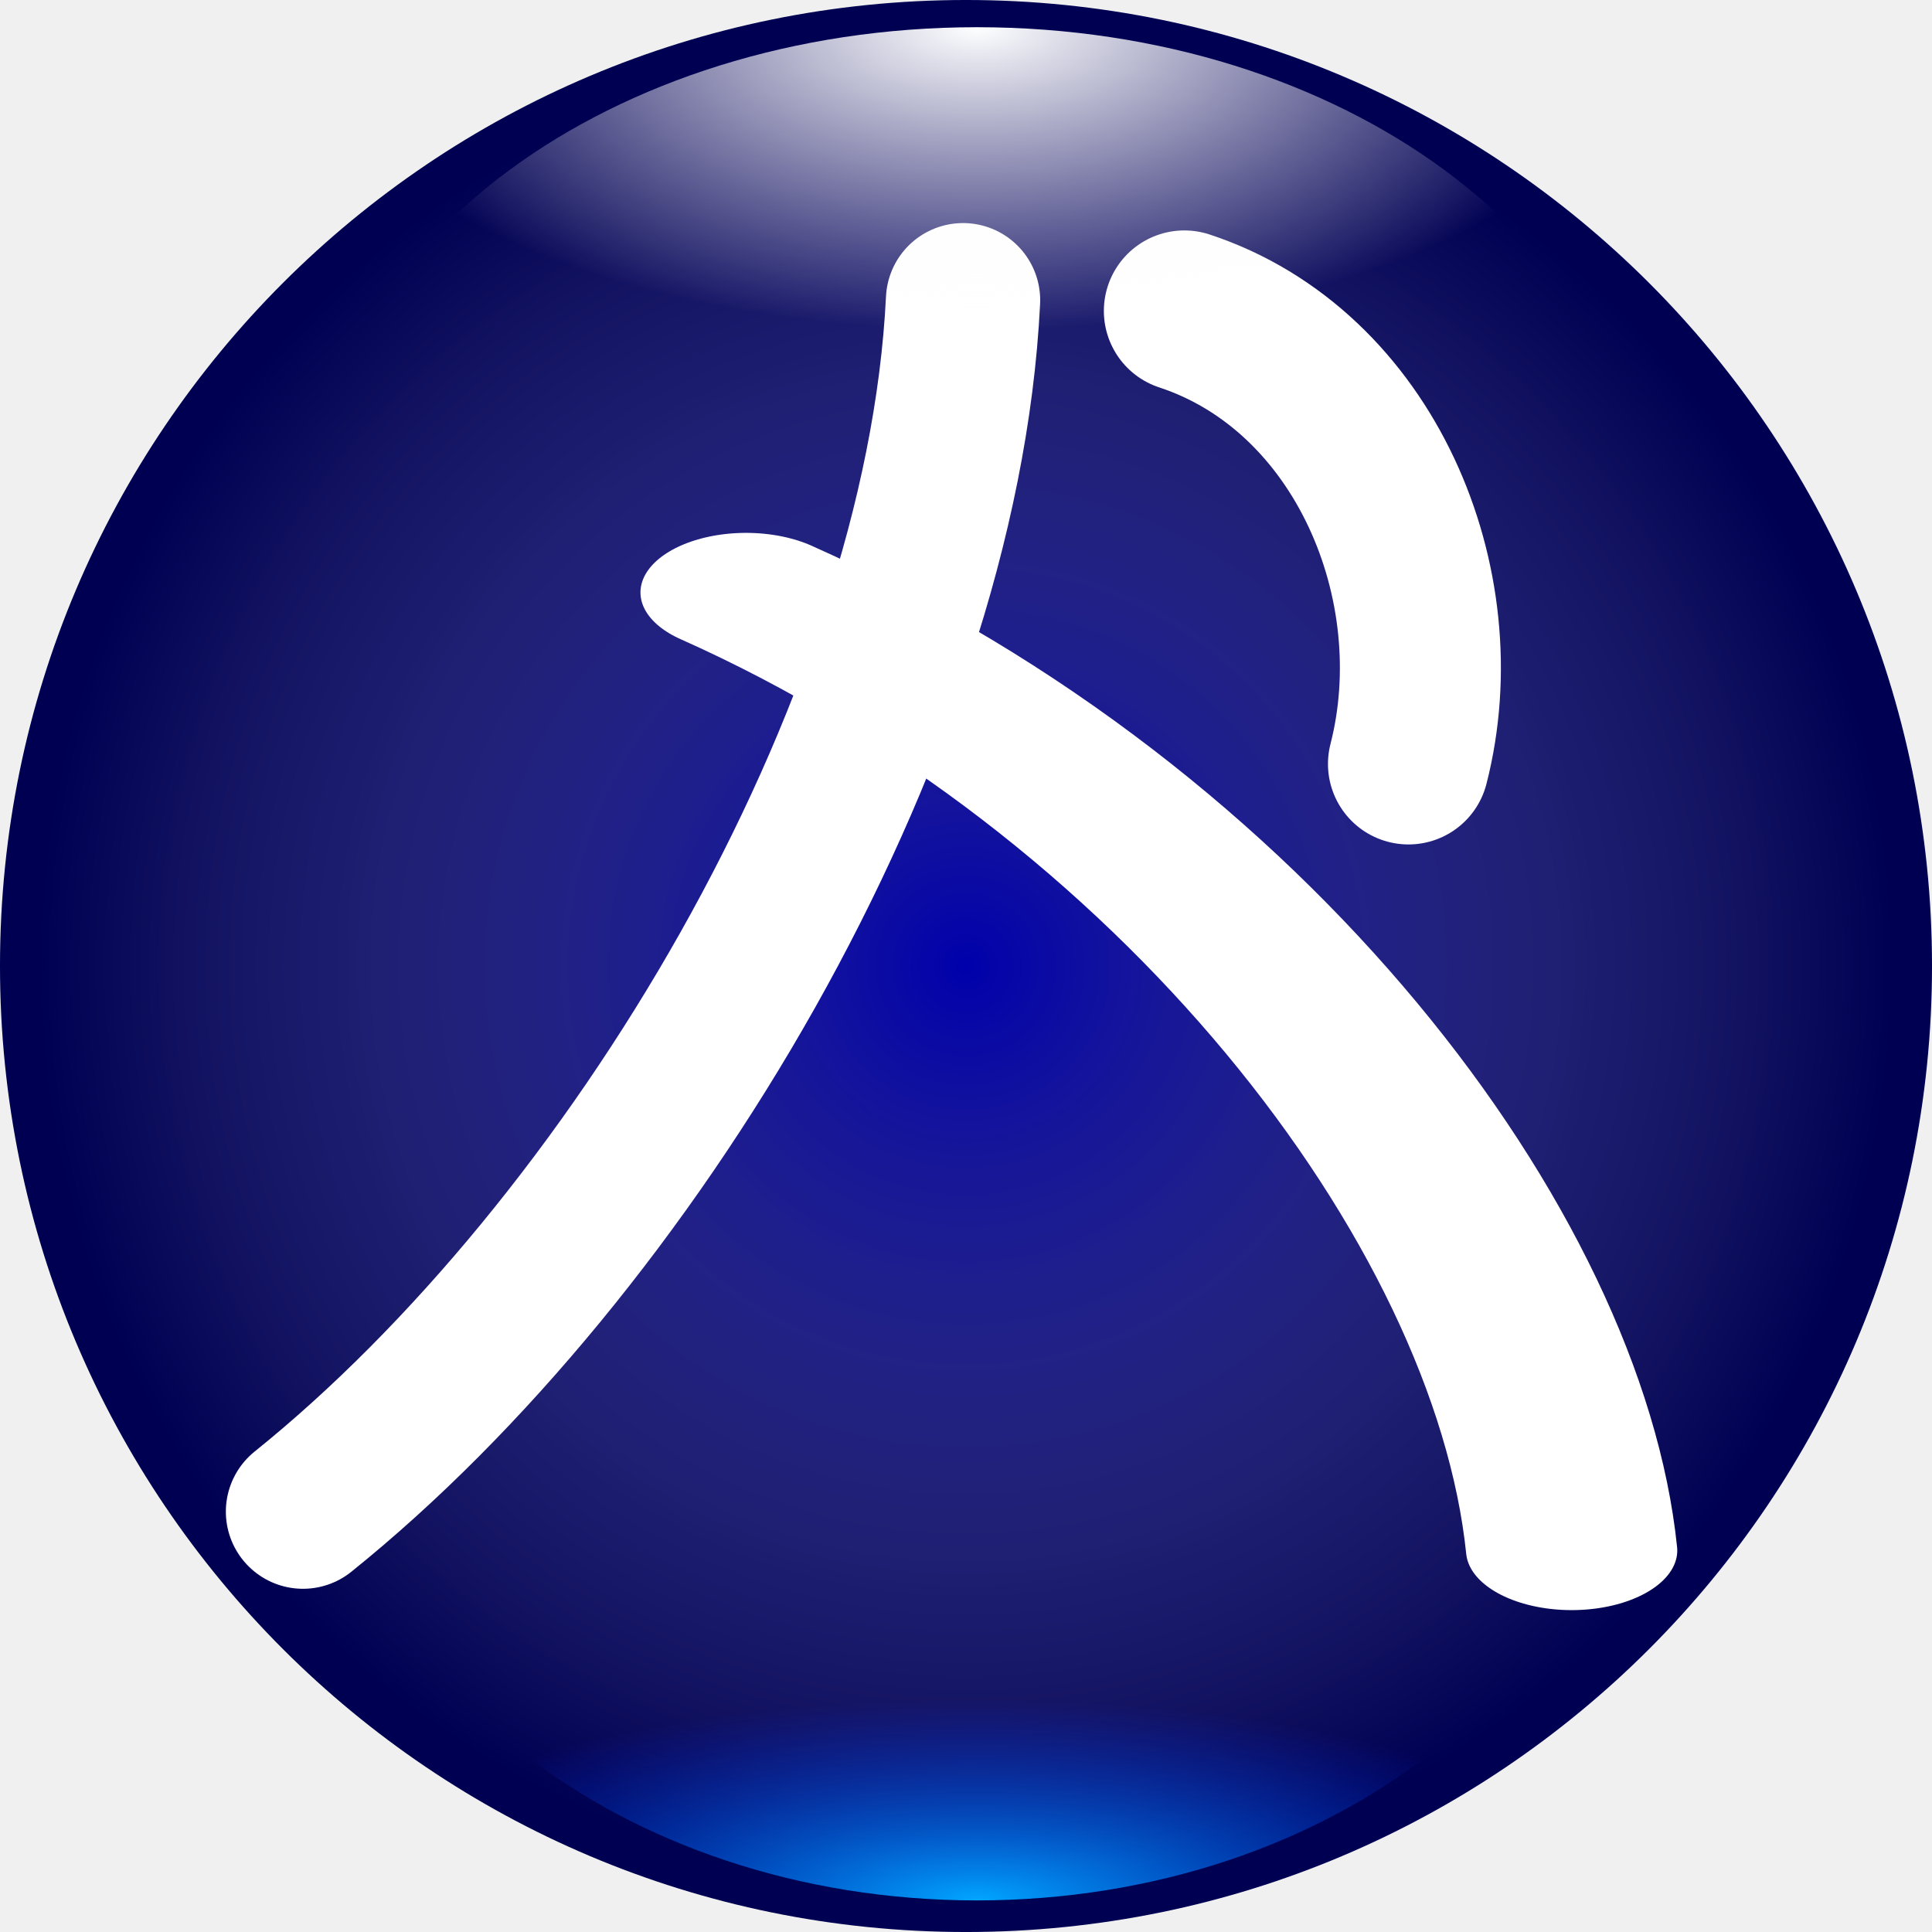
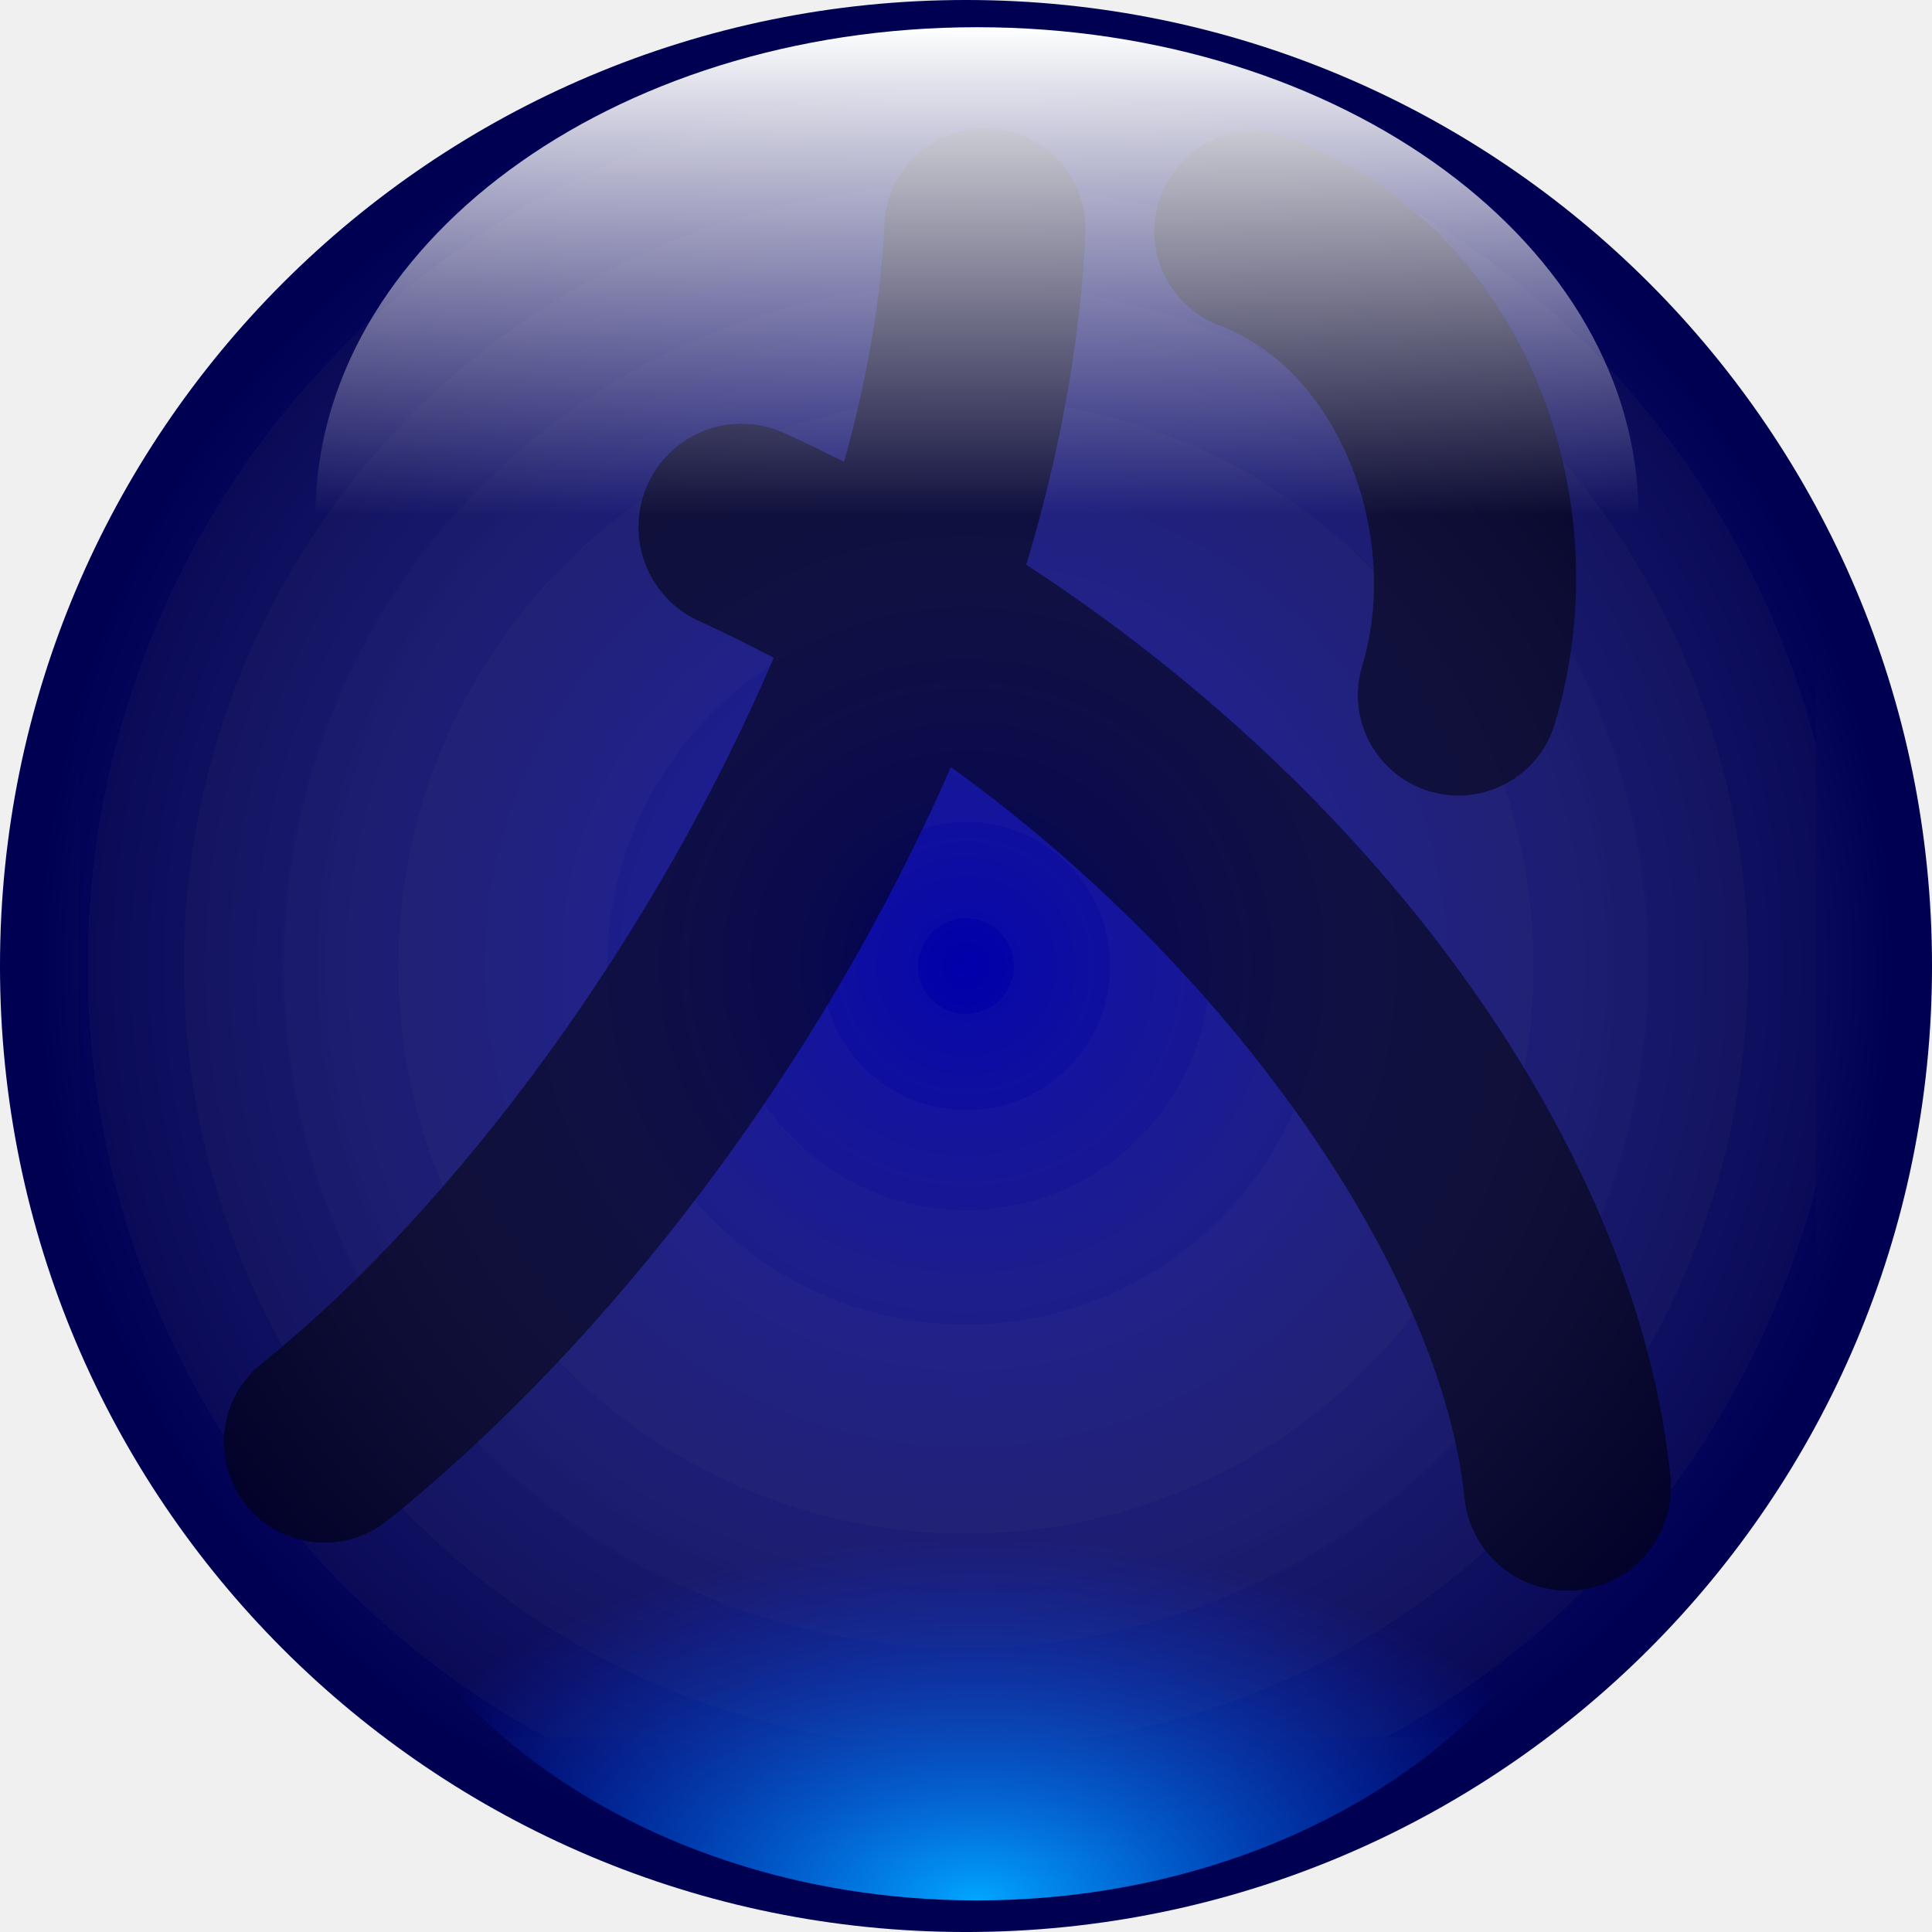
<svg xmlns="http://www.w3.org/2000/svg" xmlns:xlink="http://www.w3.org/1999/xlink" width="48" height="48" id="svg2" version="1.1" style="display:inline" enable-background="new">
  <defs id="defs4">
+     <linearGradient id="linearGradient3686">
+       <stop style="stop-color:#feffff;stop-opacity:1;" offset="0" id="stop3688" />
+       <stop style="stop-color:#fffbff;stop-opacity:0;" offset="1" id="stop3691" />
+     </linearGradient>
    <linearGradient id="linearGradient3688">
      <stop style="stop-color:#01a6ff;stop-opacity:1;" offset="0" id="stop3690" />
      <stop style="stop-color:#0037ff;stop-opacity:0;" offset="1" id="stop3692" />
    </linearGradient>
    <linearGradient id="linearGradient3663">
      <stop style="stop-color:#0000ff;stop-opacity:1;" offset="0" id="stop3665" />
      <stop style="stop-color:#ffffff;stop-opacity:0;" offset="1" id="stop3667" />
    </linearGradient>
    <linearGradient id="linearGradient3626">
      <stop id="stop3628" offset="0" style="stop-color:#feffff;stop-opacity:1;" />
      <stop id="stop3630" offset="1" style="stop-color:#fffbff;stop-opacity:0;" />
    </linearGradient>
    <linearGradient id="linearGradient3614">
      <stop style="stop-color:#000000;stop-opacity:1;" offset="0" id="stop3616" />
      <stop id="stop3632" offset="0.761" style="stop-color:#00008e;stop-opacity:1;" />
      <stop style="stop-color:#d4ebff;stop-opacity:1;" offset="1" id="stop3618" />
    </linearGradient>
    <radialGradient xlink:href="#linearGradient3626" id="radialGradient3624" gradientUnits="userSpaceOnUse" gradientTransform="matrix(2.251703,2.7600833e-8,0,2.144433,-14.5223,-48.08503)" cx="24.896" cy="26.222" fx="24.896" fy="26.222" r="22.27" />
    <linearGradient xlink:href="#linearGradient3626" id="linearGradient3643" x1="22.353" y1="1.399" x2="22.353" y2="9.702" gradientUnits="userSpaceOnUse" gradientTransform="matrix(1.055326,0,0,1.055326,0.4099114,0.5234898)" />
    <linearGradient xlink:href="#linearGradient3626" id="linearGradient3647" gradientUnits="userSpaceOnUse" x1="22.353" y1="43.092" x2="22.353" y2="34.66" />
    <linearGradient xlink:href="#linearGradient3626" id="linearGradient3652" gradientUnits="userSpaceOnUse" gradientTransform="matrix(1.103293,0,0,1.050848,-0.662299,-0.470243)" x1="22.353" y1="1.399" x2="22.353" y2="9.702" />
    <linearGradient xlink:href="#linearGradient3626" id="linearGradient3656" gradientUnits="userSpaceOnUse" gradientTransform="matrix(-1.103293,0,0,-1.050848,48.6623,48.47024)" x1="22.353" y1="1.399" x2="22.353" y2="11.867" />
    <radialGradient xlink:href="#linearGradient3663" id="radialGradient3669" cx="-1.561" cy="32.879" fx="-1.561" fy="32.879" r="13.184" gradientTransform="matrix(1,0,0,1.057143,0,-1.878794)" gradientUnits="userSpaceOnUse" />
-     <radialGradient xlink:href="#linearGradient3626" id="radialGradient3680" cx="24.054" cy="-10.332" fx="24.054" fy="-10.332" r="22.224" gradientTransform="matrix(-1,0,0,-0.2751268,48.10762,-0.7977217)" gradientUnits="userSpaceOnUse" />
-     <radialGradient xlink:href="#linearGradient3688" id="radialGradient3686" gradientUnits="userSpaceOnUse" gradientTransform="matrix(-1,0,0,-0.1768423,48.10762,0.2177379)" cx="24.054" cy="-121.703" fx="24.054" fy="-121.703" r="22.224" />
+     <radialGradient xlink:href="#linearGradient3688" id="radialGradient3686" gradientUnits="userSpaceOnUse" gradientTransform="matrix(1,0,0,0.3188443,-3.4942138e-7,60.5441)" cx="24.054" cy="-121.703" fx="24.054" fy="-121.703" r="22.224" />
+     <linearGradient xlink:href="#linearGradient3626" id="linearGradient3673" x1="24.054" y1="2.045" x2="24.054" y2="11.892" gradientUnits="userSpaceOnUse" />
+     <radialGradient xlink:href="#linearGradient3686" id="radialGradient3684" cx="30.03" cy="4.531" fx="30.03" fy="4.531" r="2.314" gradientUnits="userSpaceOnUse" gradientTransform="matrix(0.5336325,-0.8071748,0.8341829,0.5514879,10.22541,26.27142)" />
+     <radialGradient xlink:href="#linearGradient3686" id="radialGradient3695" gradientUnits="userSpaceOnUse" gradientTransform="matrix(0.5336325,-0.8071748,0.8341829,0.5514879,10.22541,26.27142)" cx="30.03" cy="4.531" fx="30.03" fy="4.531" r="2.314" />
+     <radialGradient xlink:href="#linearGradient3686" id="radialGradient3699" gradientUnits="userSpaceOnUse" gradientTransform="matrix(-0.9207671,0.9922266,-0.95476,-0.9135487,62.23582,-20.20513)" cx="29.785" cy="4.859" fx="29.785" fy="4.859" r="2.314" />
+     <linearGradient xlink:href="#linearGradient3686" id="linearGradient3709" x1="23.387" y1="1.856" x2="25.068" y2="1.856" gradientUnits="userSpaceOnUse" gradientTransform="translate(-0.0820766,0.7586323)" />
+     <filter id="filter3723">
+       <feBlend mode="lighten" in2="BackgroundImage" id="feBlend3725" />
+     </filter>
+     <radialGradient xlink:href="#linearGradient3686" id="radialGradient3729" gradientUnits="userSpaceOnUse" gradientTransform="matrix(-0.9207671,0.9922266,-0.95476,-0.9135487,62.23582,-20.20513)" cx="29.255" cy="5.178" fx="29.255" fy="5.178" r="2.314" />
+     <radialGradient xlink:href="#linearGradient3686" id="radialGradient3733" gradientUnits="userSpaceOnUse" gradientTransform="matrix(-0.9207671,0.9922266,-0.95476,-0.9135487,62.23582,-20.20513)" cx="29.785" cy="4.859" fx="29.785" fy="4.859" r="2.314" />
+     <filter id="filter3751">
+       <feBlend mode="darken" in2="BackgroundImage" id="feBlend3753" />
+     </filter>
  </defs>
-   <g id="layer1" transform="translate(0,-1004.362)">
+   <g id="layer1" transform="translate(0,-1004.362)" style="display:inline">
    <path style="fill:#000053;fill-opacity:1;fill-rule:evenodd;stroke:none" id="path2839" d="m 45.991,26.065 a 22.27,22.27 0 1 1 -44.54,0 22.27,22.27 0 1 1 44.54,0 z" transform="matrix(1.077694,0,0,1.077694,-1.563909,1000.272)" />
  </g>
-   <g id="layer4">
+   <g id="layer4" style="display:inline">
    <path style="opacity:0.517;fill:url(#radialGradient3669);fill-opacity:1;stroke:none" id="path3661" d="m 11.623,32.879 a 13.184,13.937 0 1 1 -26.368,0 13.184,13.937 0 1 1 26.368,0 z" transform="matrix(1.744558,0,0,1.650257,26.72245,-30.25869)" />
  </g>
-   <g id="layer2" style="display:inline">
-     <path style="fill:none;stroke:#ffffff;stroke-width:3.833;stroke-linecap:round;stroke-linejoin:round;stroke-miterlimit:4;stroke-opacity:1;stroke-dasharray:none" d="M -4.37,4.673 C -4.853,15.469 -12.539,28.273 -20.634,34.844 l 0,0" id="l1">
+   <g id="layer2" style="display:inline;filter:url(#filter3751);opacity:0.506">
+     <path style="font-size:medium;font-style:normal;font-variant:normal;font-weight:normal;font-stretch:normal;text-indent:0;text-align:start;text-decoration:none;line-height:normal;letter-spacing:normal;word-spacing:normal;text-transform:none;direction:ltr;block-progression:tb;writing-mode:lr-tb;text-anchor:start;color:#000000;fill:#000000;fill-opacity:1;stroke:none;stroke-width:5;marker:none;visibility:visible;display:inline;overflow:visible;enable-background:accumulate;font-family:Bitstream Vera Sans;-inkscape-font-specification:Bitstream Vera Sans" d="M 31.094,3.25 A 2.5,2.5 0 0 0 30.312,8.094 c 2.978,1.13 4.502,5.246 3.531,8.438 A 2.501,2.501 0 1 0 38.625,18 C 40.33,12.397 37.918,5.659 32.062,3.438 A 2.5,2.5 0 0 0 31.094,3.25 z" id="path3643" />
+     <path style="font-size:medium;font-style:normal;font-variant:normal;font-weight:normal;font-stretch:normal;text-indent:0;text-align:start;text-decoration:none;line-height:normal;letter-spacing:normal;word-spacing:normal;text-transform:none;direction:ltr;block-progression:tb;writing-mode:lr-tb;text-anchor:start;color:#000000;fill:#000000;fill-opacity:1;stroke:none;stroke-width:5;marker:none;visibility:visible;display:inline;overflow:visible;enable-background:accumulate;font-family:Bitstream Vera Sans;-inkscape-font-specification:Bitstream Vera Sans" d="M 24.312,3.188 A 2.5,2.5 0 0 0 21.969,5.625 c -0.092,1.865 -0.439,3.836 -1,5.844 -0.496,-0.245 -0.991,-0.492 -1.5,-0.719 a 2.571,2.571 0 0 0 -1.25,-0.219 2.571,2.571 0 0 0 -0.844,4.906 c 0.625,0.279 1.241,0.593 1.844,0.906 C 16.277,23.228 11.392,29.941 6.5,33.875 a 2.501,2.501 0 0 0 3.125,3.906 c 5.536,-4.452 10.751,-11.292 14,-18.719 7.373,5.317 12.216,12.884 12.75,18.094 a 2.575,2.575 0 1 0 5.125,-0.5 c -0.808,-7.874 -6.888,-16.691 -16,-22.625 0.821,-2.735 1.336,-5.485 1.469,-8.188 A 2.5,2.5 0 0 0 24.562,3.188 a 2.5,2.5 0 0 0 -0.25,0 z" id="use2830">
      </path>
-     <path style="fill:none;stroke:#ffffff;stroke-width:4;stroke-linecap:round;stroke-linejoin:round;stroke-miterlimit:4;stroke-opacity:1;stroke-dasharray:none" d="m 29.425,7.725 c 4.487,1.478 6.71,6.803 5.568,11.255" id="path3643" />
-     <use x="0" y="0" xlink:href="#l1" id="use2830" transform="matrix(0.99999,0.00448044,-0.00448044,0.99999,28.31755,2.80521)" width="48" height="48" />
-     <use x="0" y="0" xlink:href="#l1" id="use2832" transform="matrix(0.799877,-0.6266597,1.111029,0.4511587,16.83946,9.872229)" width="48" height="48" />
+   </g>
+   <g id="layer3" style="display:none;filter:url(#filter3723)">
+     <path style="fill:url(#radialGradient3699);fill-opacity:1;stroke:none" id="path3697" d="m 33.578,5.973 a 2.314,2.314 0 1 1 -4.628,0 2.314,2.314 0 1 1 4.628,0 z" transform="matrix(1.101835,0,0,1.126082,-16.03775,6.396129)" />
+     <path transform="matrix(1.101835,0,0,1.126082,-9.933625,-0.9422849)" d="m 33.578,5.973 a 2.314,2.314 0 1 1 -4.628,0 2.314,2.314 0 1 1 4.628,0 z" id="path3727" style="fill:url(#radialGradient3729);fill-opacity:1;stroke:none" />
+     <path transform="matrix(1.101835,0,0,1.126082,-3.26846,-0.87496)" d="m 33.578,5.973 a 2.314,2.314 0 1 1 -4.628,0 2.314,2.314 0 1 1 4.628,0 z" id="path3731" style="fill:url(#radialGradient3733);fill-opacity:1;stroke:none" />
  </g>
  <g id="layer5" style="display:inline">
-     <path style="fill:url(#radialGradient3680);fill-opacity:1;stroke:none" id="path3672" d="m 46.278,11.892 a 22.224,9.848 0 1 1 -44.448,0 22.224,9.848 0 1 1 44.448,0 z" transform="matrix(0.7395077,0,0,1.231785,6.484479,-1.841678)" />
+     <path style="fill:url(#linearGradient3673);fill-opacity:1;stroke:none" id="path3672" d="m 46.278,11.892 a 22.224,9.848 0 1 1 -44.448,0 22.224,9.848 0 1 1 44.448,0 z" transform="matrix(0.7395077,0,0,1.231785,6.484479,-1.841678)" />
    <path transform="matrix(0.7177159,0,0,1.270036,7.005255,19.60477)" d="m 46.278,11.892 a 22.224,9.848 0 1 1 -44.448,0 22.224,9.848 0 1 1 44.448,0 z" id="path3684" style="fill:url(#radialGradient3686);fill-opacity:1;stroke:none" />
  </g>
</svg>
